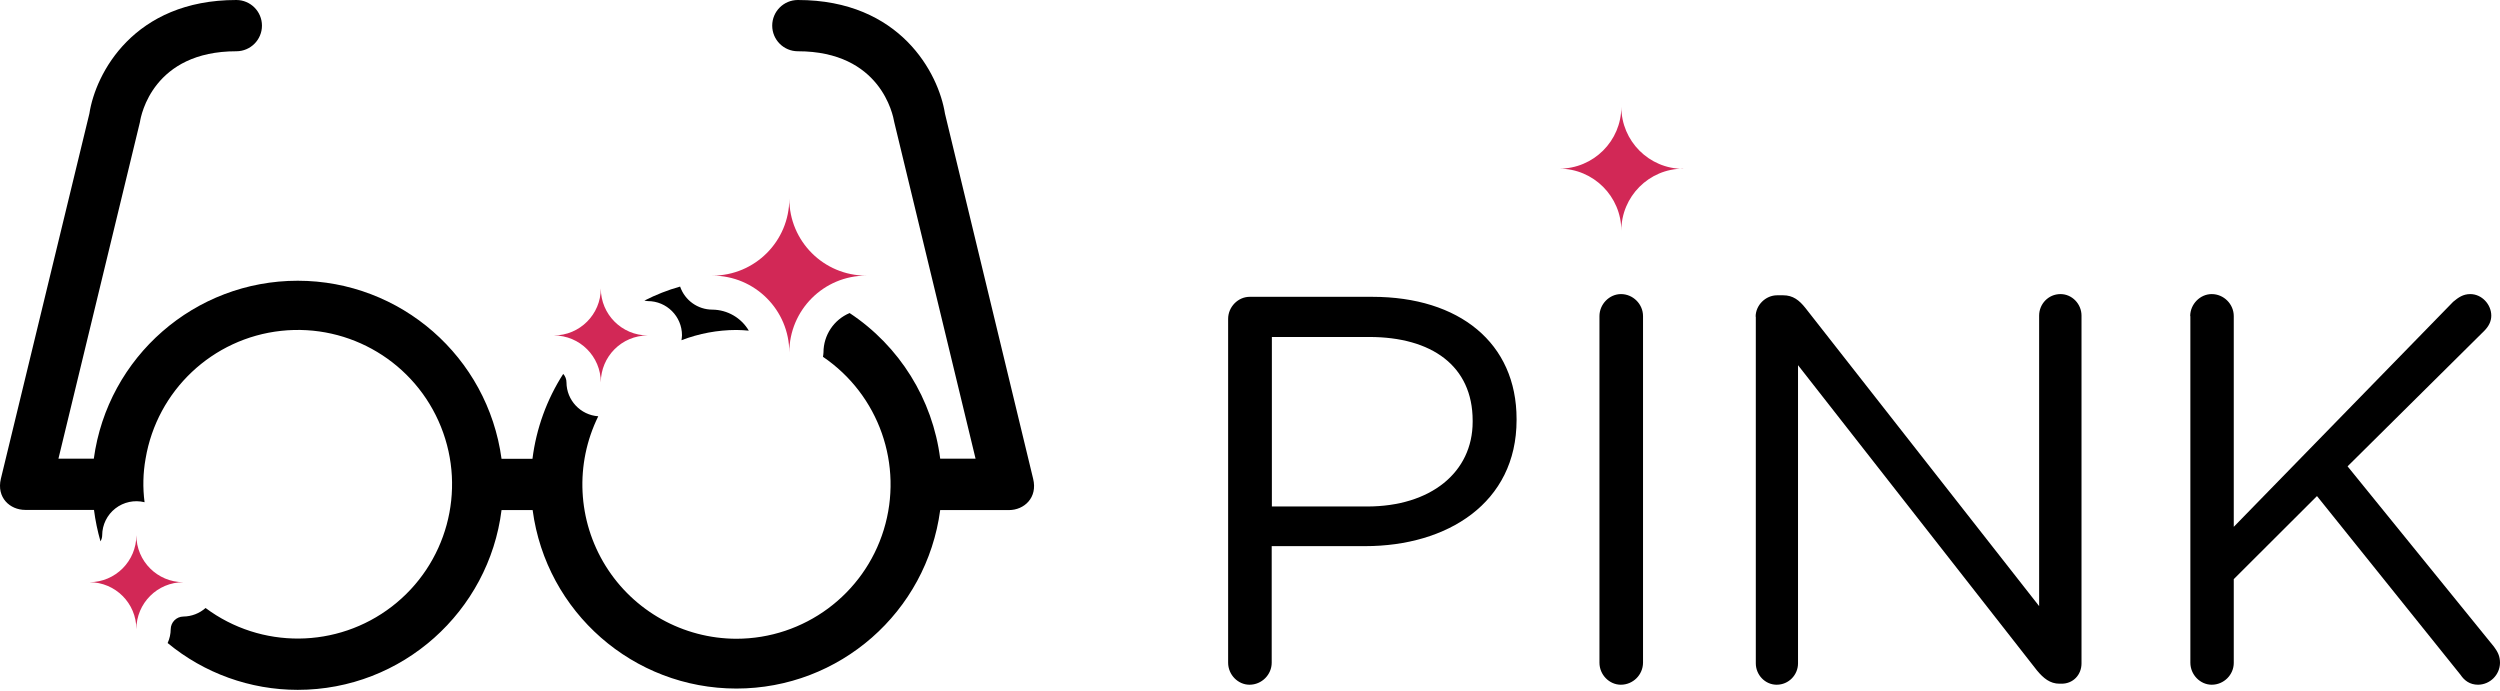
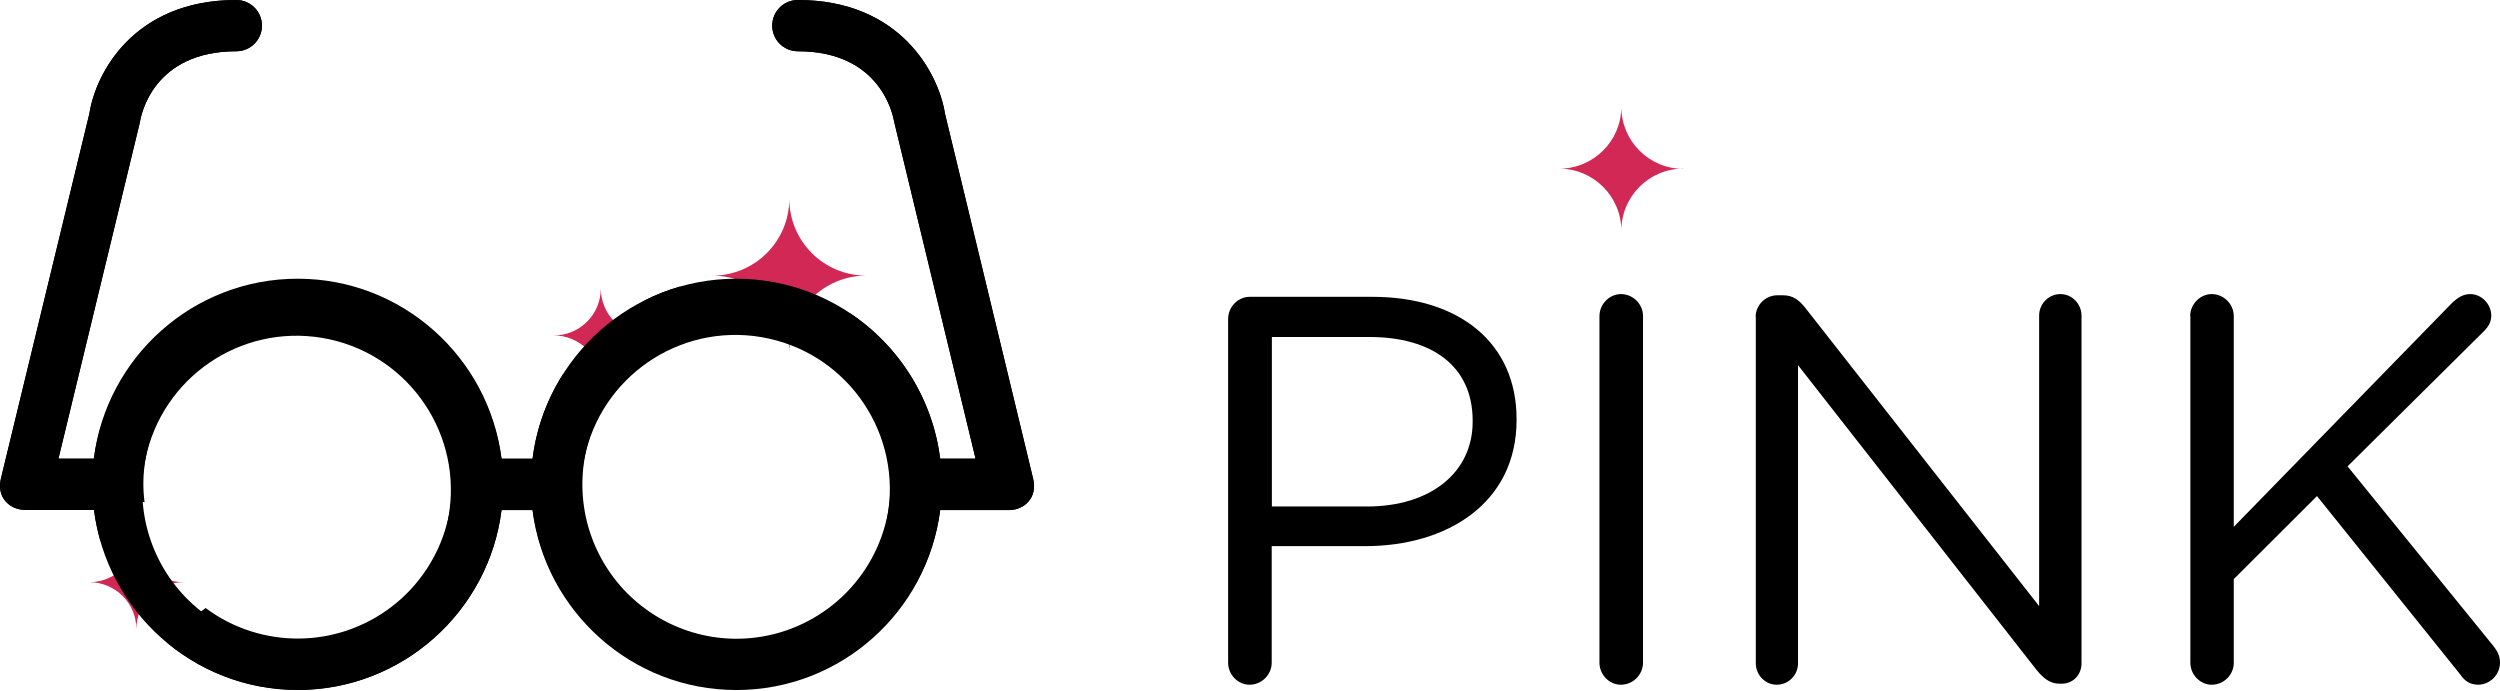
<svg xmlns="http://www.w3.org/2000/svg" width="146.3" height="40.38">
  <g>
    <path d="M71.87 18.66c0-.7.58-1.29 1.26-1.29h7.18c5.09 0 8.44 2.7 8.44 7.15v.06c0 4.86-4.06 7.38-8.86 7.38h-5.47v6.82c0 .7-.58 1.29-1.3 1.29-.67 0-1.25-.58-1.25-1.29V18.66zM80 29.64c3.73 0 6.18-2 6.18-4.96v-.06c0-3.22-2.41-4.9-6.05-4.9h-5.7v9.92H80zM93.6 18.5c0-.7.58-1.29 1.26-1.29.7 0 1.29.58 1.29 1.29v20.28a1.3 1.3 0 01-1.3 1.29c-.67 0-1.25-.58-1.25-1.29V18.5zM102.74 18.53c0-.67.58-1.25 1.26-1.25h.35c.58 0 .94.29 1.3.74l13.68 17.45v-17c0-.68.54-1.26 1.25-1.26.68 0 1.23.58 1.23 1.26v20.35c0 .67-.49 1.19-1.16 1.19h-.13c-.55 0-.94-.32-1.32-.78l-13.98-17.86v17.45c0 .67-.54 1.25-1.25 1.25-.68 0-1.22-.58-1.22-1.25V18.53zM128.17 18.5c0-.7.58-1.29 1.26-1.29.7 0 1.29.58 1.29 1.29v12.33l12.84-13.17c.3-.25.58-.45 1-.45.68 0 1.23.61 1.23 1.26 0 .35-.16.64-.42.9l-7.99 7.92 8.57 10.56c.22.3.35.55.35.94a1.3 1.3 0 01-1.28 1.28c-.49 0-.81-.25-1.03-.58l-8.4-10.46-4.87 4.86v4.9c0 .7-.58 1.28-1.29 1.28-.67 0-1.25-.58-1.25-1.29V18.5z" />
  </g>
-   <path fill="#D22856" d="M98.5 9.88c-2 0-3.62-1.63-3.62-3.63 0 2-1.63 3.62-3.63 3.62 2 0 3.63 1.63 3.63 3.63 0-2 1.62-3.63 3.62-3.63z" />
+   <path class="icon-desktop" fill="#D22856" d="M98.5 9.88c-2 0-3.62-1.63-3.62-3.63 0 2-1.63 3.62-3.63 3.62 2 0 3.63 1.63 3.63 3.63 0-2 1.62-3.63 3.62-3.63z" />
  <g>
-     <path d="M43.1 19.31c.24 0 .48.02.72.04a2.5 2.5 0 00-2.13-1.23 2 2 0 01-1.89-1.35c-.72.2-1.42.48-2.09.82.07.01.13.03.2.03a2 2 0 012 2c0 .1-.02.2-.03.29a9 9 0 013.21-.6z" />
-     <path d="M60.46 28.02L55.3 6.65C54.93 4.3 52.69 0 46.69 0a1.5 1.5 0 100 3c4.85 0 5.57 3.73 5.64 4.14l4.76 19.7h-2.07a12.04 12.04 0 00-5.3-8.52 2.5 2.5 0 00-1.53 2.3c0 .1-.02.18-.03.26a9.03 9.03 0 01-5.07 16.5 9.03 9.03 0 01-8.08-13.02 2 2 0 01-1.86-1.98.74.74 0 00-.19-.5 11.95 11.95 0 00-1.8 4.97h-1.81a12.04 12.04 0 00-23.86-.01H3.42l4.77-19.7C8.25 6.73 8.97 3 13.83 3a1.5 1.5 0 100-3c-6.01 0-8.24 4.3-8.6 6.65L.05 28.02c-.26 1.1.53 1.82 1.43 1.82H5.5c.08.63.21 1.24.38 1.84.06-.1.1-.23.1-.36a2 2 0 012.48-1.93 8.34 8.34 0 01.06-2.55 9.03 9.03 0 113.51 8.74 2 2 0 01-1.3.5.75.75 0 00-.74.74 2 2 0 01-.18.81 11.94 11.94 0 007.61 2.74c6.13 0 11.19-4.6 11.93-10.52h1.82a12.03 12.03 0 0023.85 0h4.02c.9 0 1.69-.73 1.42-1.83z" />
+     <path class="icon-desktop" d="M43.1 19.31c.24 0 .48.02.72.04a2.5 2.5 0 00-2.13-1.23 2 2 0 01-1.89-1.35c-.72.2-1.42.48-2.09.82.07.01.13.03.2.03a2 2 0 012 2c0 .1-.02.2-.03.29a9 9 0 013.21-.6z" />
+     <path class="icon-desktop" d="M60.46 28.02L55.3 6.65C54.93 4.3 52.69 0 46.69 0a1.5 1.5 0 100 3c4.85 0 5.57 3.73 5.64 4.14l4.76 19.7h-2.07a12.04 12.04 0 00-5.3-8.52 2.5 2.5 0 00-1.53 2.3c0 .1-.02.18-.03.26a9.03 9.03 0 01-5.07 16.5 9.03 9.03 0 01-8.08-13.02 2 2 0 01-1.86-1.98.74.74 0 00-.19-.5 11.95 11.95 0 00-1.8 4.97h-1.81a12.04 12.04 0 00-23.86-.01H3.42l4.77-19.7C8.25 6.73 8.97 3 13.83 3a1.5 1.5 0 100-3c-6.01 0-8.24 4.3-8.6 6.65L.05 28.02c-.26 1.1.53 1.82 1.43 1.82H5.5c.08.63.21 1.24.38 1.84.06-.1.1-.23.1-.36a2 2 0 012.48-1.93 8.34 8.34 0 01.06-2.55 9.03 9.03 0 113.51 8.74 2 2 0 01-1.3.5.75.75 0 00-.74.74 2 2 0 01-.18.81 11.94 11.94 0 007.61 2.74c6.13 0 11.19-4.6 11.93-10.52h1.82a12.03 12.03 0 0023.85 0h4.02c.9 0 1.69-.73 1.42-1.83z" />
  </g>
-   <path fill="#D22856" d="M50.69 16.13a4.5 4.5 0 01-4.5-4.5 4.5 4.5 0 01-4.5 4.5 4.5 4.5 0 014.5 4.5 4.5 4.5 0 014.5-4.5zM37.9 19.63a2.75 2.75 0 01-2.74-2.75 2.75 2.75 0 01-2.75 2.75 2.75 2.75 0 012.75 2.75 2.75 2.75 0 012.74-2.75zM10.73 34.07a2.75 2.75 0 01-2.75-2.75 2.75 2.75 0 01-2.74 2.75 2.75 2.75 0 012.74 2.75 2.75 2.75 0 012.75-2.75z" />
+   <path class="icon-desktop" fill="#D22856" d="M50.69 16.13a4.5 4.5 0 01-4.5-4.5 4.5 4.5 0 01-4.5 4.5 4.5 4.5 0 014.5 4.5 4.5 4.5 0 014.5-4.5zM37.9 19.63a2.75 2.75 0 01-2.74-2.75 2.75 2.75 0 01-2.75 2.75 2.75 2.75 0 012.75 2.75 2.75 2.75 0 012.74-2.75zM10.73 34.07a2.75 2.75 0 01-2.75-2.75 2.75 2.75 0 01-2.74 2.75 2.75 2.75 0 012.74 2.75 2.75 2.75 0 012.75-2.75z" />
+   <path class="icon-tablet" d="M60.46 28.02L55.3 6.65C54.93 4.3 52.69 0 46.69 0a1.5 1.5 0 100 3c4.85 0 5.57 3.73 5.64 4.14l4.76 19.7h-2.07c-.74-5.92-5.8-10.53-11.93-10.53s-11.18 4.6-11.92 10.53h-1.82c-.74-5.92-5.8-10.53-11.93-10.53S6.23 20.91 5.49 26.84H3.42l4.77-19.7C8.25 6.73 8.97 3 13.83 3a1.5 1.5 0 100-3c-6.01 0-8.24 4.3-8.6 6.65L.05 28.02c-.26 1.1.53 1.82 1.43 1.82H5.5c.74 5.93 5.8 10.54 11.92 10.54s11.19-4.6 11.93-10.53h1.81c.75 5.92 5.8 10.53 11.93 10.53s11.19-4.6 11.93-10.53h4.02c.9 0 1.69-.73 1.42-1.83zm-34.15 1.82a9.03 9.03 0 11-17.8-2.98 9.03 9.03 0 0117.8 2.98zm25.68 0a9.03 9.03 0 11-17.8-2.99 9.03 9.03 0 0117.8 3z" />
</svg>
